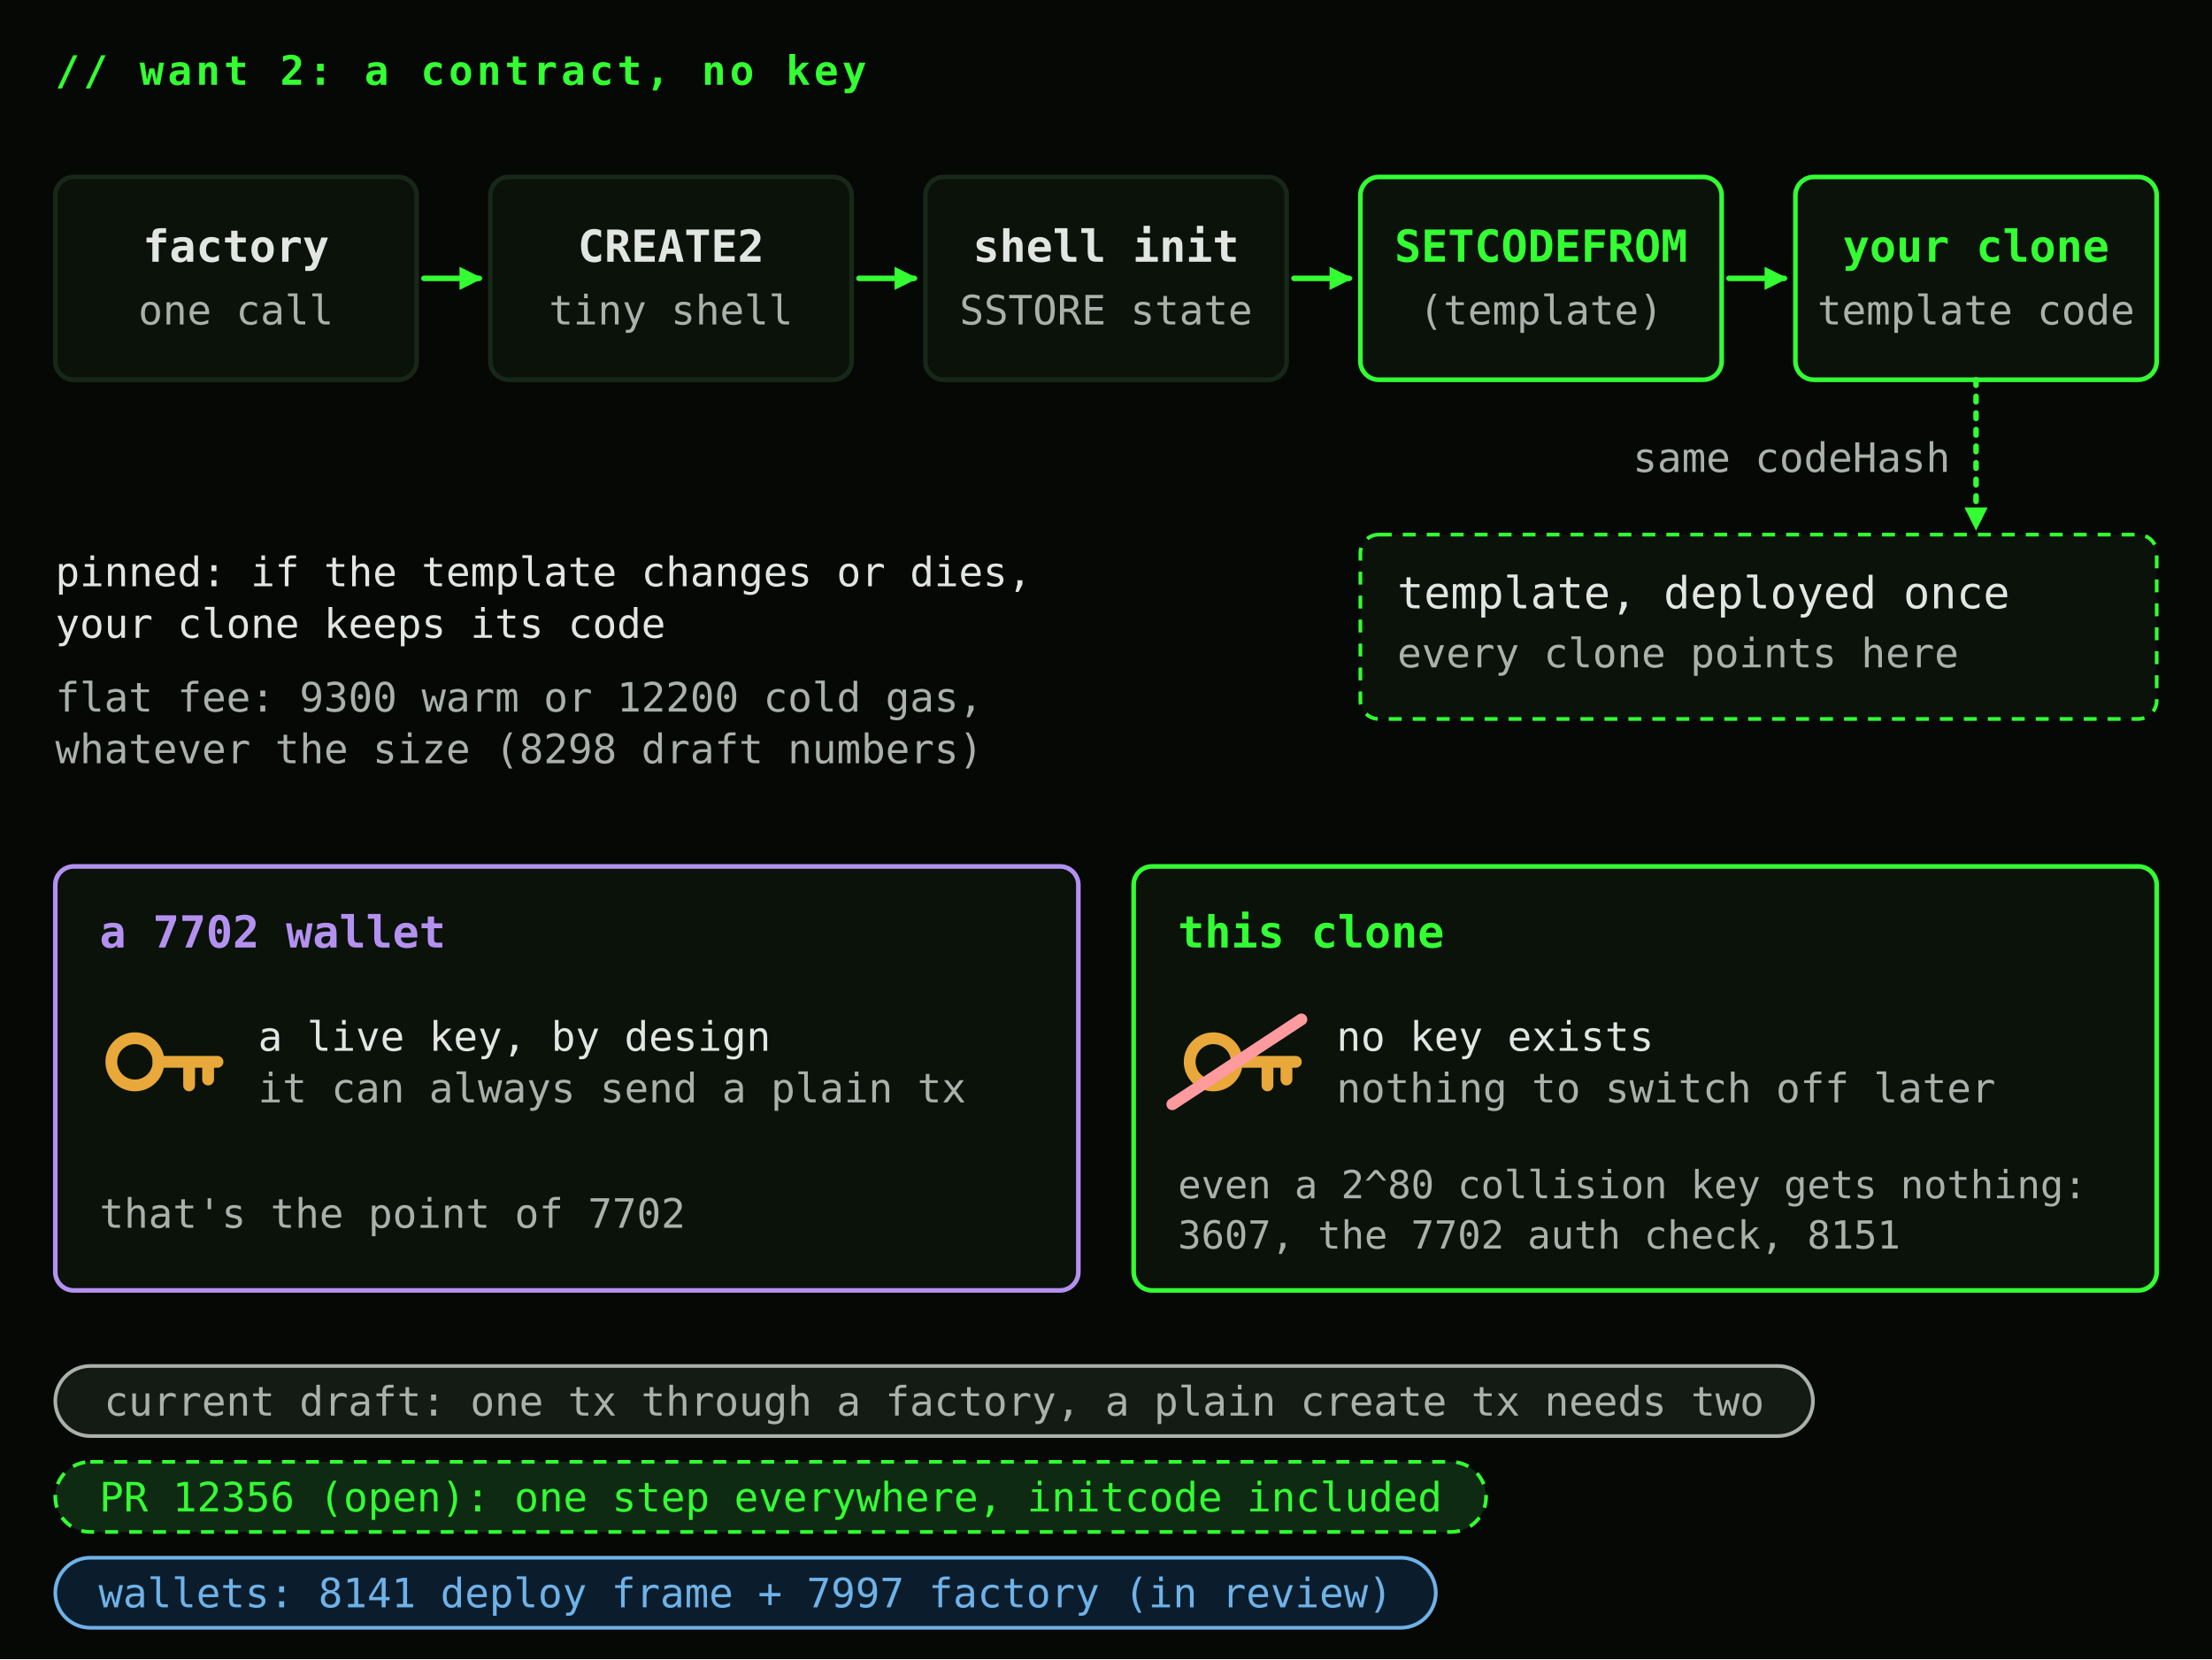
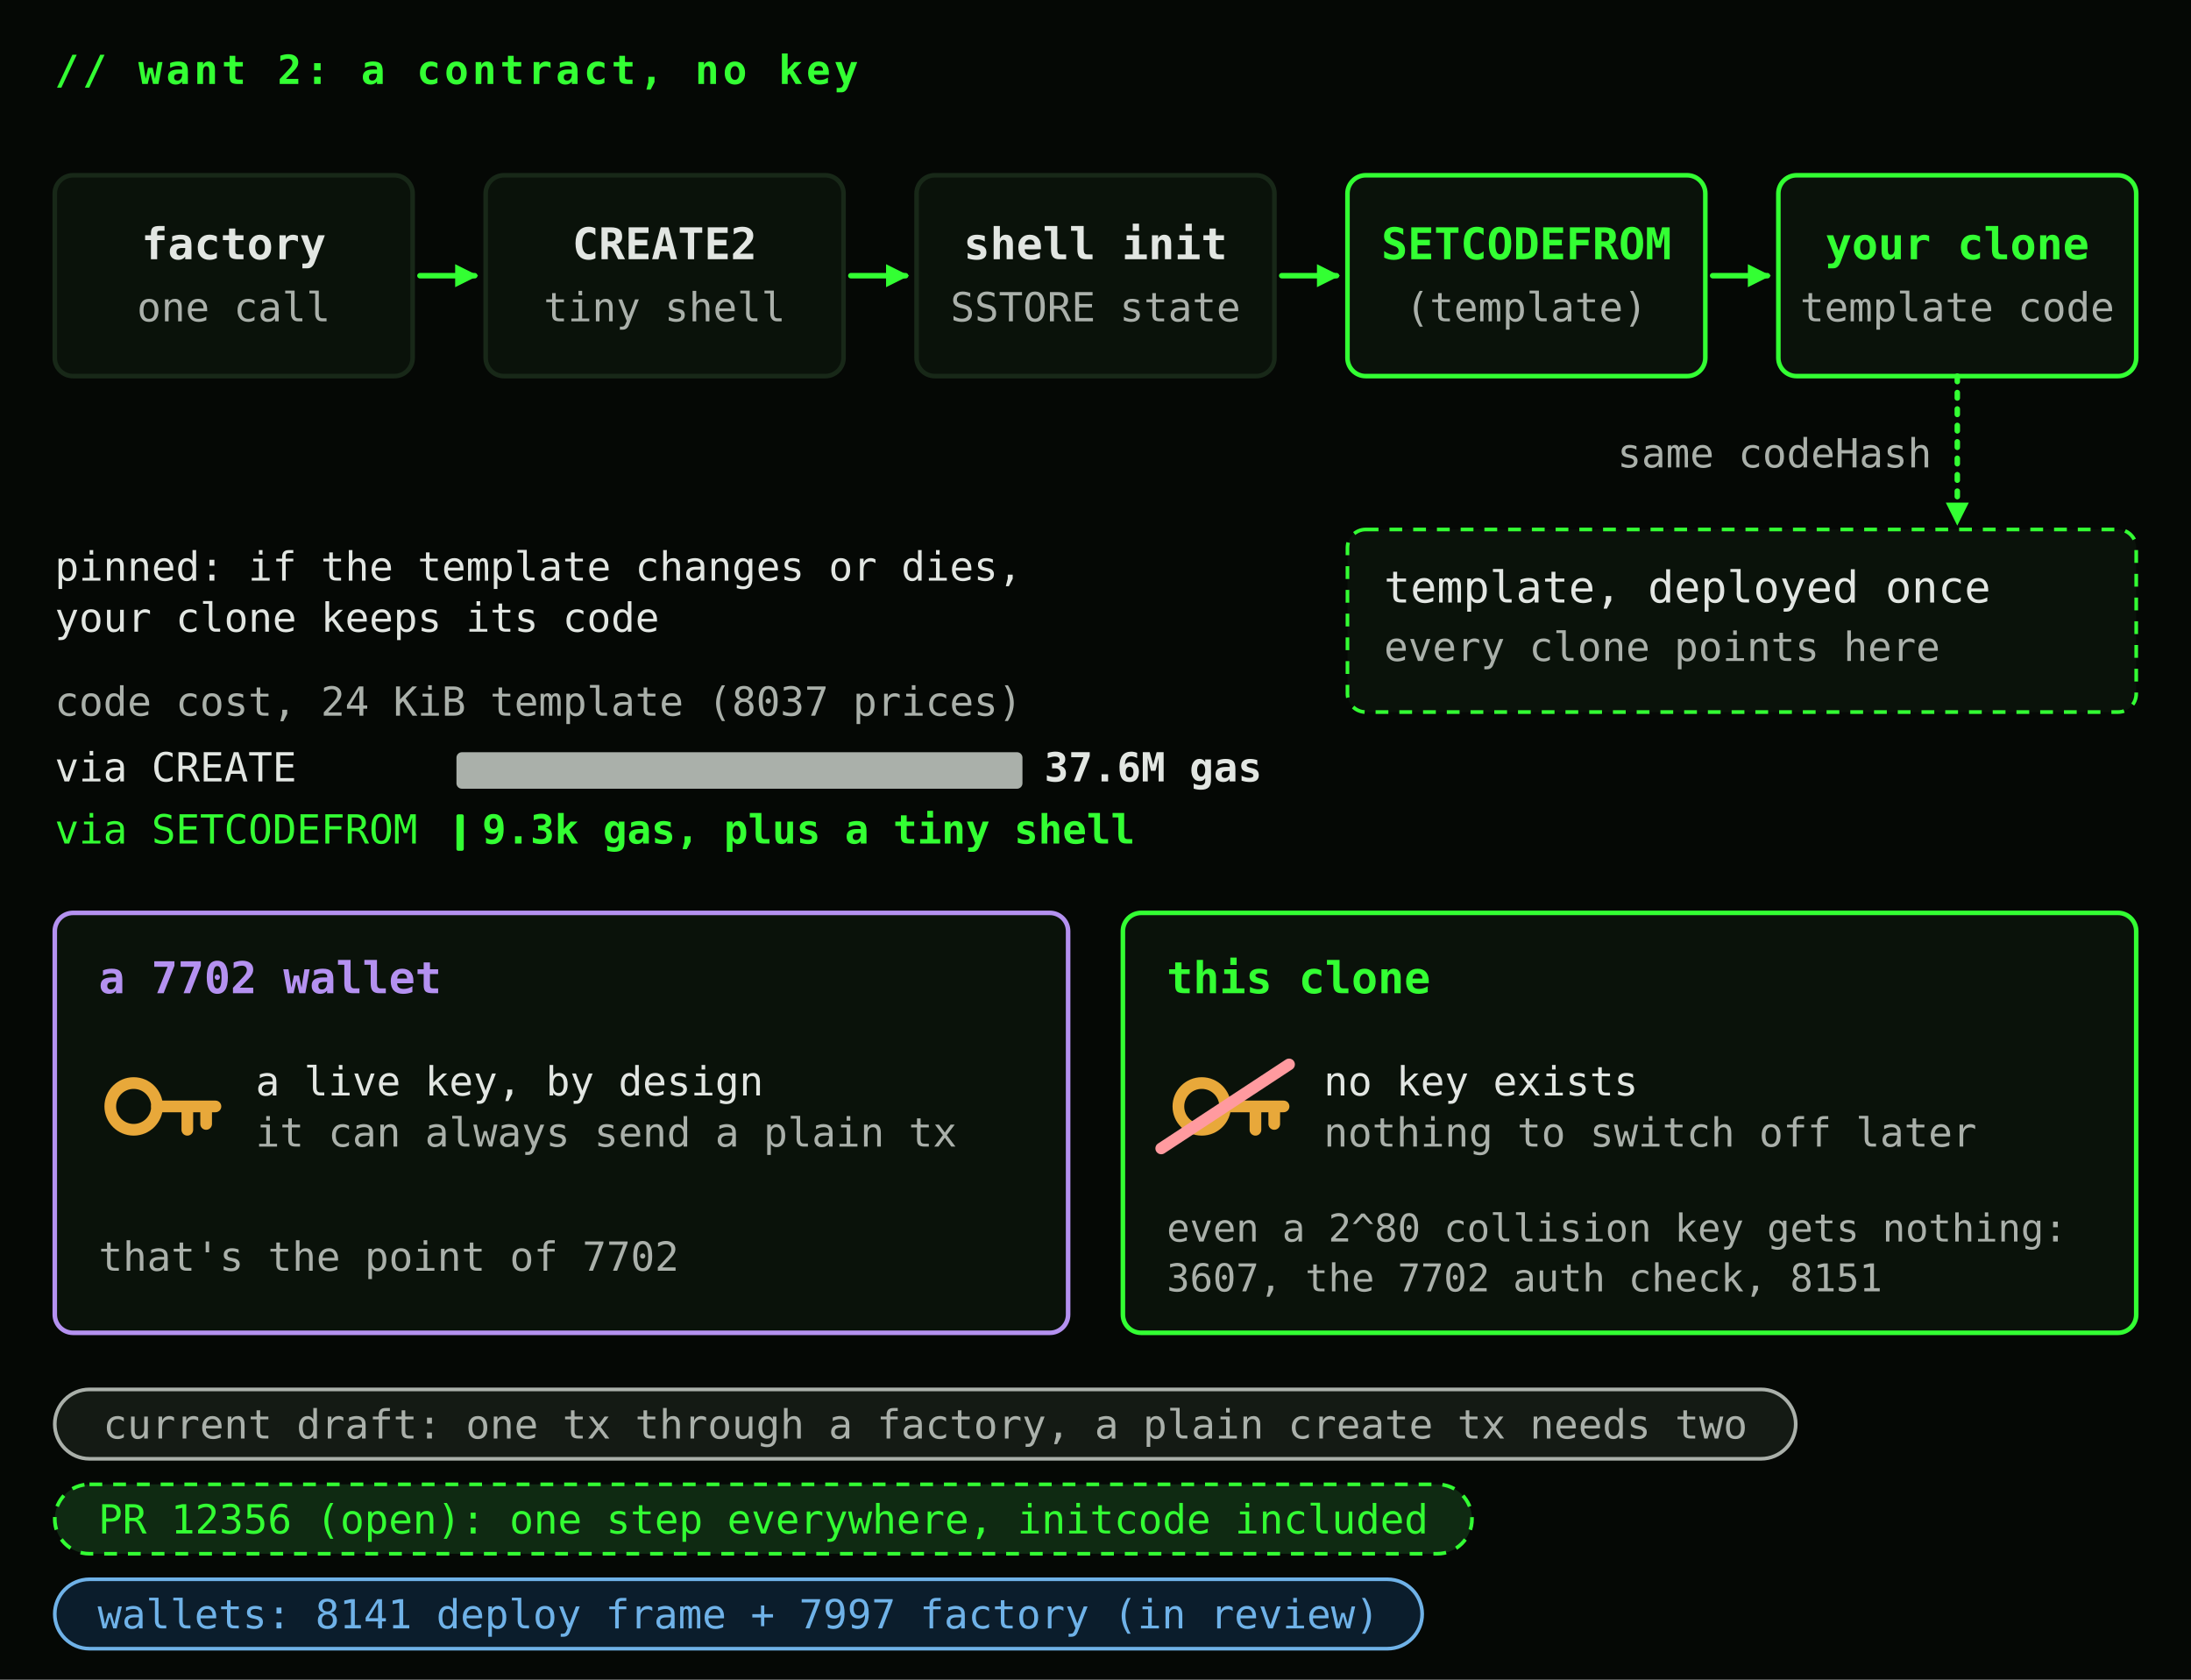
- <svg xmlns="http://www.w3.org/2000/svg" width="1200" height="900" viewBox="0 0 1200 900" font-family="ui-monospace, SFMono-Regular, Menlo, Consolas, 'DejaVu Sans Mono', monospace">
+ <svg xmlns="http://www.w3.org/2000/svg" width="1200" height="920" viewBox="0 0 1200 920" font-family="ui-monospace, SFMono-Regular, Menlo, Consolas, 'DejaVu Sans Mono', monospace">
  <defs>
    <marker id="ah0" viewBox="0 0 10 10" refX="8.5" refY="5" markerWidth="4.2" markerHeight="4.2" orient="auto-start-reverse">
      <path d="M0,0 L10,5 L0,10 z" fill="#33ff33" />
    </marker>
    <marker id="ah1" viewBox="0 0 10 10" refX="8.5" refY="5" markerWidth="4.2" markerHeight="4.2" orient="auto-start-reverse">
      <path d="M0,0 L10,5 L0,10 z" fill="#e8a83a" />
    </marker>
    <marker id="ah2" viewBox="0 0 10 10" refX="8.5" refY="5" markerWidth="4.2" markerHeight="4.2" orient="auto-start-reverse">
      <path d="M0,0 L10,5 L0,10 z" fill="#b491f0" />
    </marker>
    <marker id="ah3" viewBox="0 0 10 10" refX="8.5" refY="5" markerWidth="4.2" markerHeight="4.2" orient="auto-start-reverse">
      <path d="M0,0 L10,5 L0,10 z" fill="#6fb2e8" />
    </marker>
    <marker id="ah4" viewBox="0 0 10 10" refX="8.5" refY="5" markerWidth="4.2" markerHeight="4.2" orient="auto-start-reverse">
      <path d="M0,0 L10,5 L0,10 z" fill="#ff9a9f" />
    </marker>
    <marker id="ah5" viewBox="0 0 10 10" refX="8.5" refY="5" markerWidth="4.2" markerHeight="4.2" orient="auto-start-reverse">
      <path d="M0,0 L10,5 L0,10 z" fill="#aab0aa" />
    </marker>
  </defs>
-   <rect width="1200" height="900" fill="#050805" />
+   <rect width="1200" height="920" fill="#050805" />
  <text x="30" y="46.0" font-size="22" fill="#33ff33" font-weight="700" letter-spacing="2">// want 2: a contract, no key</text>
  <rect x="30" y="96" width="196" height="110" rx="10" fill="#0a120a" stroke="#182818" stroke-width="2.5" />
  <text x="128.0" y="142.0" font-size="24" fill="#e2e6e2" text-anchor="middle" font-weight="700">factory</text>
  <text x="128.0" y="176.0" font-size="22" fill="#aab0aa" text-anchor="middle">one call</text>
  <rect x="266" y="96" width="196" height="110" rx="10" fill="#0a120a" stroke="#182818" stroke-width="2.5" />
  <text x="364.0" y="142.0" font-size="24" fill="#e2e6e2" text-anchor="middle" font-weight="700">CREATE2</text>
  <text x="364.0" y="176.0" font-size="22" fill="#aab0aa" text-anchor="middle">tiny shell</text>
  <path d="M230,151 L260,151" fill="none" stroke="#33ff33" stroke-width="3" stroke-linecap="round" stroke-linejoin="round" marker-end="url(#ah0)" />
  <rect x="502" y="96" width="196" height="110" rx="10" fill="#0a120a" stroke="#182818" stroke-width="2.5" />
  <text x="600.0" y="142.0" font-size="24" fill="#e2e6e2" text-anchor="middle" font-weight="700">shell init</text>
  <text x="600.0" y="176.0" font-size="22" fill="#aab0aa" text-anchor="middle">SSTORE state</text>
  <path d="M466,151 L496,151" fill="none" stroke="#33ff33" stroke-width="3" stroke-linecap="round" stroke-linejoin="round" marker-end="url(#ah0)" />
  <rect x="738" y="96" width="196" height="110" rx="10" fill="#0a120a" stroke="#33ff33" stroke-width="2.5" />
  <text x="836.0" y="142.0" font-size="24" fill="#33ff33" text-anchor="middle" font-weight="700">SETCODEFROM</text>
  <text x="836.0" y="176.0" font-size="22" fill="#aab0aa" text-anchor="middle">(template)</text>
  <path d="M702,151 L732,151" fill="none" stroke="#33ff33" stroke-width="3" stroke-linecap="round" stroke-linejoin="round" marker-end="url(#ah0)" />
  <rect x="974" y="96" width="196" height="110" rx="10" fill="#0a120a" stroke="#33ff33" stroke-width="2.5" />
  <text x="1072.0" y="142.0" font-size="24" fill="#33ff33" text-anchor="middle" font-weight="700">your clone</text>
  <text x="1072.0" y="176.0" font-size="22" fill="#aab0aa" text-anchor="middle">template code</text>
  <path d="M938,151 L968,151" fill="none" stroke="#33ff33" stroke-width="3" stroke-linecap="round" stroke-linejoin="round" marker-end="url(#ah0)" />
  <rect x="738" y="290" width="432" height="100" rx="10" fill="#0a120a" stroke="#33ff33" stroke-width="2" stroke-dasharray="7 6" />
  <text x="758" y="330.0" font-size="24" fill="#e2e6e2">template, deployed once</text>
  <text x="758" y="362.0" font-size="22" fill="#aab0aa">every clone points here</text>
  <path d="M1072.0,206 L1072.0,286" fill="none" stroke="#33ff33" stroke-width="3" stroke-linecap="round" stroke-linejoin="round" stroke-dasharray="3 6" marker-end="url(#ah0)" />
  <text x="1058.0" y="256.0" font-size="22" fill="#aab0aa" text-anchor="end">same codeHash</text>
  <text x="30" y="318.0" font-size="22" fill="#e2e6e2">pinned: if the template changes or dies,</text>
  <text x="30" y="346.0" font-size="22" fill="#e2e6e2">your clone keeps its code</text>
-   <text x="30" y="386.0" font-size="22" fill="#aab0aa">flat fee: 9300 warm or 12200 cold gas,</text>
-   <text x="30" y="414.0" font-size="22" fill="#aab0aa">whatever the size (8298 draft numbers)</text>
-   <rect x="30" y="470" width="555" height="230" rx="10" fill="#0a120a" stroke="#b491f0" stroke-width="2.5" />
-   <text x="54" y="514.0" font-size="24" fill="#b491f0" font-weight="700">a 7702 wallet</text>
+   <text x="30" y="392.0" font-size="22" fill="#aab0aa">code cost, 24 KiB template (8037 prices)</text>
+   <text x="30" y="428.0" font-size="22" fill="#e2e6e2">via CREATE</text>
+   <rect x="250" y="412" width="310" height="20" rx="3" fill="#aab0aa" />
+   <text x="572" y="428.0" font-size="22" fill="#e2e6e2" font-weight="700">37.6M gas</text>
+   <text x="30" y="462.0" font-size="22" fill="#33ff33">via SETCODEFROM</text>
+   <rect x="250" y="446" width="4" height="20" rx="1" fill="#33ff33" />
+   <text x="264" y="462.0" font-size="22" fill="#33ff33" font-weight="700">9.3k gas, plus a tiny shell</text>
+   <rect x="30" y="500" width="555" height="230" rx="10" fill="#0a120a" stroke="#b491f0" stroke-width="2.5" />
+   <text x="54" y="544.0" font-size="24" fill="#b491f0" font-weight="700">a 7702 wallet</text>
  <g fill="none" stroke="#e8a83a" stroke-width="6.4" stroke-linecap="round">
-     <circle cx="73.2" cy="576" r="12.8" />
-     <path d="M86.0,576 H118.0 M102.6,576 v12.8 M112.9,576 v9.6" />
+     <circle cx="73.2" cy="606" r="12.8" />
+     <path d="M86.0,606 H118.0 M102.6,606 v12.8 M112.9,606 v9.6" />
  </g>
-   <text x="140" y="570.0" font-size="22" fill="#e2e6e2">a live key, by design</text>
-   <text x="140" y="598.0" font-size="22" fill="#aab0aa">it can always send a plain tx</text>
-   <text x="54" y="666.0" font-size="22" fill="#aab0aa">that's the point of 7702</text>
-   <rect x="615" y="470" width="555" height="230" rx="10" fill="#0a120a" stroke="#33ff33" stroke-width="2.5" />
-   <text x="639" y="514.0" font-size="24" fill="#33ff33" font-weight="700">this clone</text>
+   <text x="140" y="600.0" font-size="22" fill="#e2e6e2">a live key, by design</text>
+   <text x="140" y="628.0" font-size="22" fill="#aab0aa">it can always send a plain tx</text>
+   <text x="54" y="696.0" font-size="22" fill="#aab0aa">that's the point of 7702</text>
+   <rect x="615" y="500" width="555" height="230" rx="10" fill="#0a120a" stroke="#33ff33" stroke-width="2.5" />
+   <text x="639" y="544.0" font-size="24" fill="#33ff33" font-weight="700">this clone</text>
  <g fill="none" stroke="#e8a83a" stroke-width="6.4" stroke-linecap="round">
-     <circle cx="658.2" cy="576" r="12.8" />
-     <path d="M671.0,576 H703.0 M687.6,576 v12.8 M697.9,576 v9.6" />
+     <circle cx="658.2" cy="606" r="12.8" />
+     <path d="M671.0,606 H703.0 M687.6,606 v12.8 M697.9,606 v9.6" />
  </g>
-   <path d="M636.0,599.0 L706.0,553.0" stroke="#ff9a9f" stroke-width="6.4" stroke-linecap="round" />
-   <text x="725" y="570.0" font-size="22" fill="#e2e6e2">no key exists</text>
-   <text x="725" y="598.0" font-size="22" fill="#aab0aa">nothing to switch off later</text>
-   <text x="639" y="650.0" font-size="21" fill="#aab0aa">even a 2^80 collision key gets nothing:</text>
-   <text x="639" y="677.3" font-size="21" fill="#aab0aa">3607, the 7702 auth check, 8151</text>
-   <rect x="30" y="741.0" width="953.52" height="38" rx="19.0" fill="#141a14" stroke="#aab0aa" stroke-width="2" />
-   <text x="506.76" y="767.9" font-size="22" fill="#aab0aa" text-anchor="middle">current draft: one tx through a factory, a plain create tx needs two</text>
-   <rect x="30" y="793.0" width="776.2" height="38" rx="19.0" fill="#0f2a12" stroke="#33ff33" stroke-width="2" stroke-dasharray="7 6" />
-   <text x="418.1" y="819.9" font-size="22" fill="#33ff33" text-anchor="middle">PR 12356 (open): one step everywhere, initcode included</text>
-   <rect x="30" y="845.0" width="748.92" height="38" rx="19.0" fill="#0b1d2c" stroke="#6fb2e8" stroke-width="2" />
-   <text x="404.46" y="871.9" font-size="22" fill="#6fb2e8" text-anchor="middle">wallets: 8141 deploy frame + 7997 factory (in review)</text>
+   <path d="M636.0,629.0 L706.0,583.0" stroke="#ff9a9f" stroke-width="6.4" stroke-linecap="round" />
+   <text x="725" y="600.0" font-size="22" fill="#e2e6e2">no key exists</text>
+   <text x="725" y="628.0" font-size="22" fill="#aab0aa">nothing to switch off later</text>
+   <text x="639" y="680.0" font-size="21" fill="#aab0aa">even a 2^80 collision key gets nothing:</text>
+   <text x="639" y="707.3" font-size="21" fill="#aab0aa">3607, the 7702 auth check, 8151</text>
+   <rect x="30" y="761.0" width="953.52" height="38" rx="19.0" fill="#141a14" stroke="#aab0aa" stroke-width="2" />
+   <text x="506.76" y="787.9" font-size="22" fill="#aab0aa" text-anchor="middle">current draft: one tx through a factory, a plain create tx needs two</text>
+   <rect x="30" y="813.0" width="776.2" height="38" rx="19.0" fill="#0f2a12" stroke="#33ff33" stroke-width="2" stroke-dasharray="7 6" />
+   <text x="418.1" y="839.9" font-size="22" fill="#33ff33" text-anchor="middle">PR 12356 (open): one step everywhere, initcode included</text>
+   <rect x="30" y="865.0" width="748.92" height="38" rx="19.0" fill="#0b1d2c" stroke="#6fb2e8" stroke-width="2" />
+   <text x="404.46" y="891.9" font-size="22" fill="#6fb2e8" text-anchor="middle">wallets: 8141 deploy frame + 7997 factory (in review)</text>
</svg>
